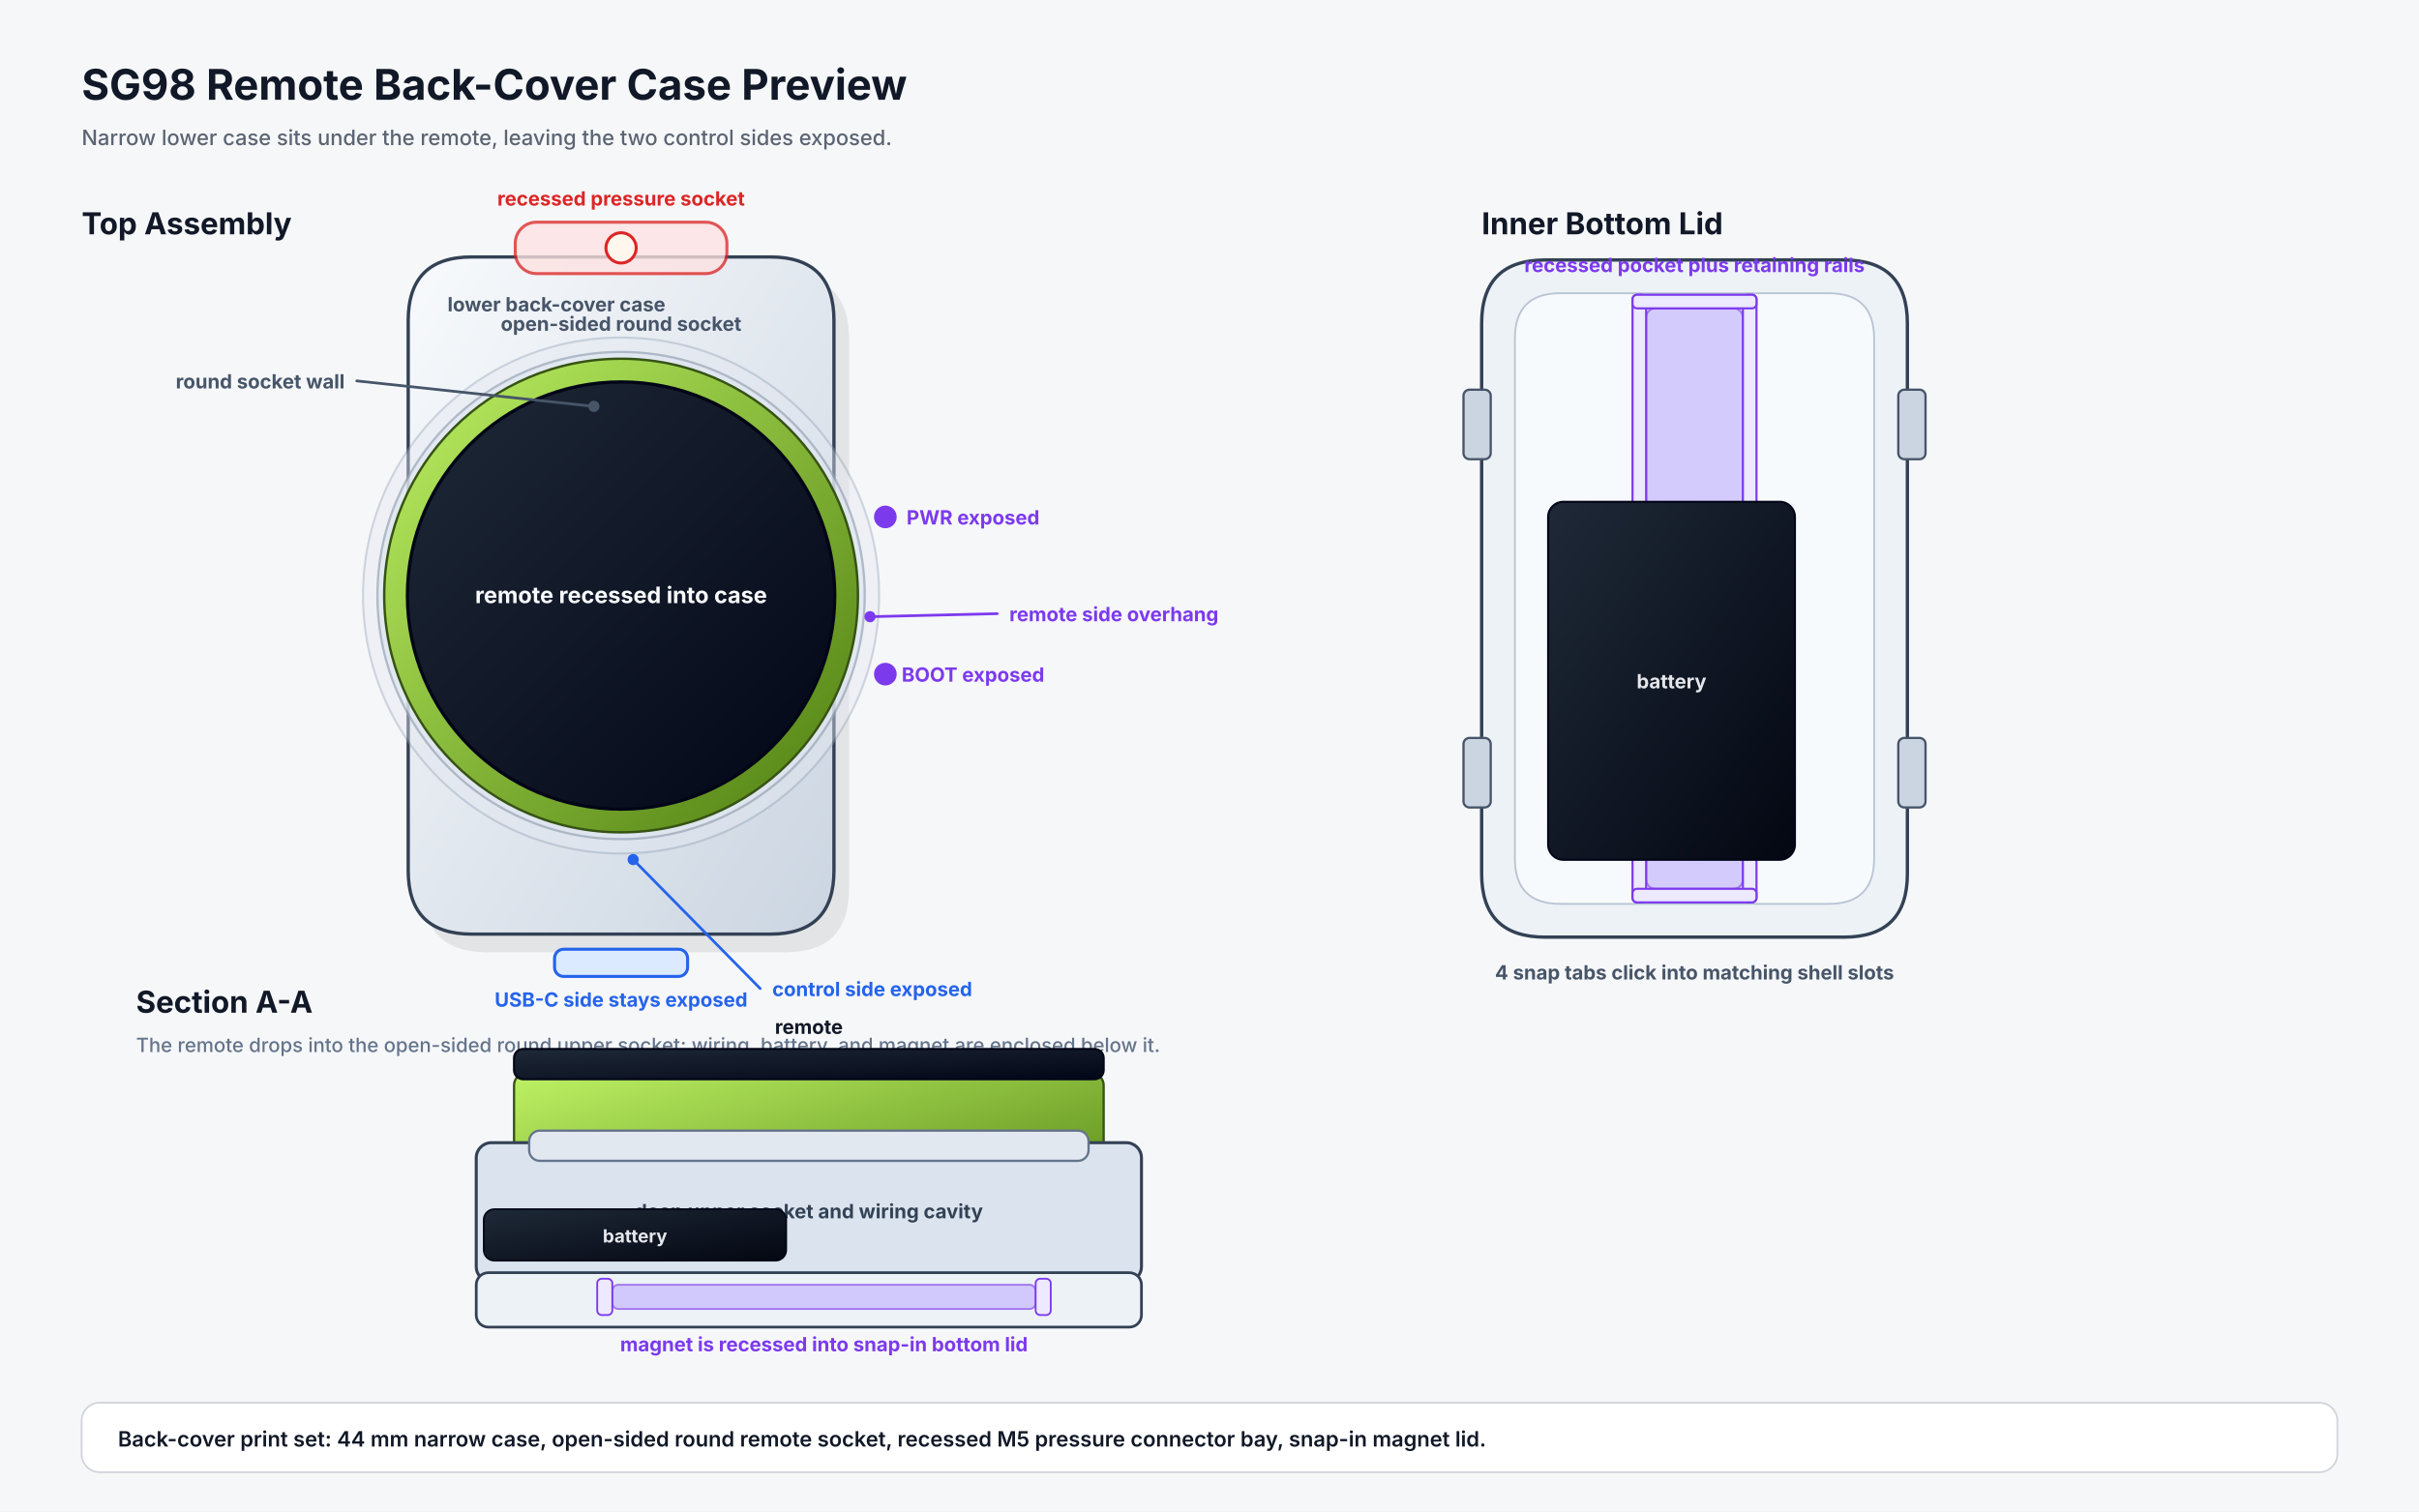
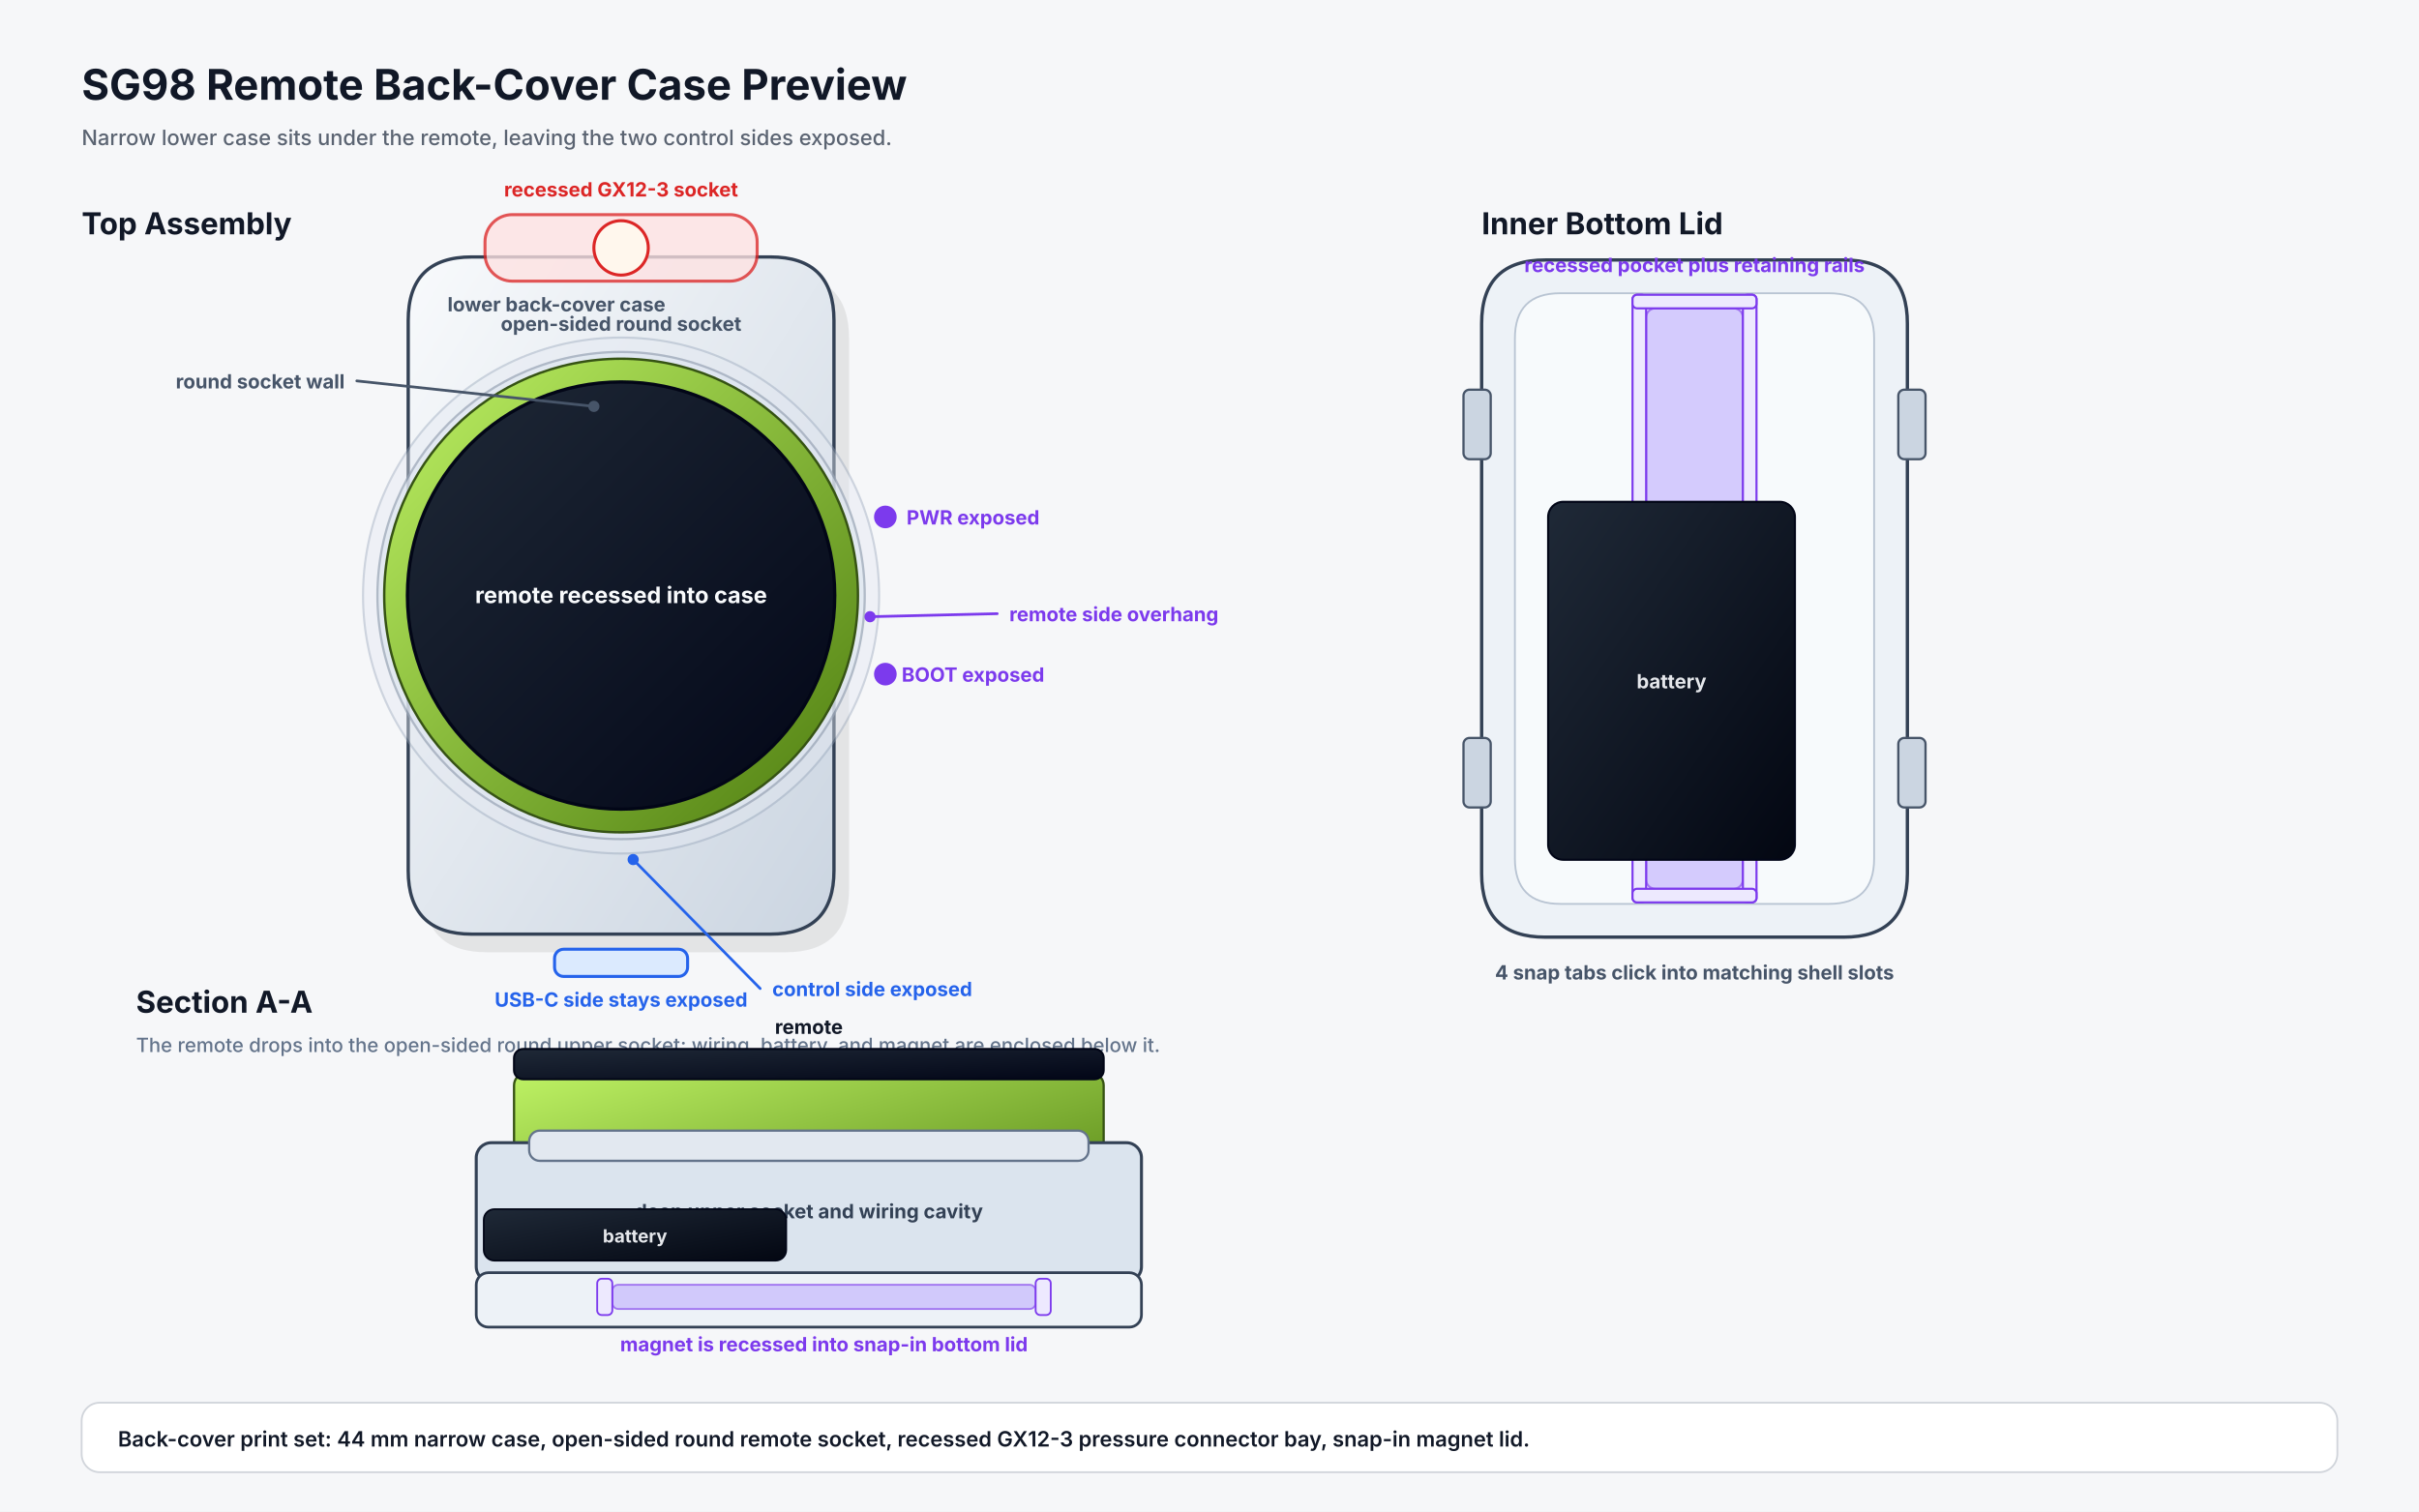
<svg xmlns="http://www.w3.org/2000/svg" width="1600" height="1000" viewBox="0 0 1600 1000">
  <defs>
    <linearGradient id="caseGrad" x1="0" x2="1" y1="0" y2="1">
      <stop offset="0%" stop-color="#f8fafc" />
      <stop offset="100%" stop-color="#cbd5e1" />
    </linearGradient>
    <linearGradient id="batteryGrad" x1="0" x2="1" y1="0" y2="1">
      <stop offset="0%" stop-color="#1f2937" />
      <stop offset="100%" stop-color="#030712" />
    </linearGradient>
    <linearGradient id="boardGrad" x1="0" x2="1" y1="0" y2="1">
      <stop offset="0%" stop-color="#bef264" />
      <stop offset="100%" stop-color="#4d7c0f" />
    </linearGradient>
    <linearGradient id="glassGrad" x1="0" x2="1" y1="0" y2="1">
      <stop offset="0%" stop-color="#1f2937" />
      <stop offset="100%" stop-color="#020617" />
    </linearGradient>
  </defs>
  <rect width="1600" height="1000" fill="#f6f7f9" />
  <text x="54" y="66" font-size="28" font-weight="700" fill="#111827" text-anchor="start" font-family="Inter, Helvetica, Arial, sans-serif">SG98 Remote Back-Cover Case Preview</text>
  <text x="54" y="96" font-size="14" font-weight="500" fill="#5b6472" text-anchor="start" font-family="Inter, Helvetica, Arial, sans-serif">Narrow lower case sits under the remote, leaving the two control sides exposed.</text>
  <text x="54" y="155" font-size="20" font-weight="700" fill="#111827" text-anchor="start" font-family="Inter, Helvetica, Arial, sans-serif">Top Assembly</text>
  <path d="M 322.00 182.00 H 519.60 Q 561.60 182.00 561.60 224.00 V 588.00 Q 561.60 630.00 519.60 630.00 H 322.00 Q 280.00 630.00 280.00 588.00 V 224.00 Q 280.00 182.00 322.00 182.00 Z" fill="#000000" opacity="0.08" stroke="#000000" stroke-width="0" stroke-linejoin="round" />
  <path d="M 312.00 170.00 H 509.60 Q 551.60 170.00 551.60 212.00 V 576.00 Q 551.60 618.00 509.60 618.00 H 312.00 Q 270.00 618.00 270.00 576.00 V 212.00 Q 270.00 170.00 312.00 170.00 Z" fill="url(#caseGrad)" stroke="#334155" stroke-width="2.2" stroke-linejoin="round" />
  <text x="296" y="206" font-size="13" font-weight="700" fill="#475569" text-anchor="start" font-family="Inter, Helvetica, Arial, sans-serif">lower back-cover case</text>
  <circle cx="410.8" cy="394.0" r="161.15" fill="#dbe4ee" opacity="0.72" stroke="#64748b" stroke-width="1.5" />
  <text x="410.8" y="218.85" font-size="13" font-weight="700" fill="#475569" text-anchor="middle" font-family="Inter, Helvetica, Arial, sans-serif">open-sided round socket</text>
  <circle cx="410.8" cy="394.0" r="170.67" fill="#e2e8f0" opacity="0.42" stroke="#94a3b8" stroke-width="1.4" />
  <circle cx="410.8" cy="394.0" r="156.67" fill="url(#boardGrad)" stroke="#365314" stroke-width="1.6" />
  <circle cx="410.8" cy="394.0" r="141.31" fill="url(#glassGrad)" stroke="#020617" stroke-width="2.2" />
  <text x="410.8" y="399.0" font-size="15" font-weight="700" fill="#f8fafc" text-anchor="middle" font-family="Inter, Helvetica, Arial, sans-serif">remote recessed into case</text>
  <line x1="392.8" y1="268.85" x2="236" y2="252" stroke="#475569" stroke-width="1.8" stroke-linecap="round" />
  <circle cx="392.8" cy="268.85" r="3.2" fill="#475569" stroke="#475569" stroke-width="1" />
  <text x="228" y="257" font-size="13" font-weight="700" fill="#475569" text-anchor="end" font-family="Inter, Helvetica, Arial, sans-serif">round socket wall</text>
  <line x1="575.47" y1="408.0" x2="659.6" y2="406.0" stroke="#7c3aed" stroke-width="1.8" stroke-linecap="round" />
  <circle cx="575.47" cy="408.0" r="3.2" fill="#7c3aed" stroke="#7c3aed" stroke-width="1" />
  <text x="667.6" y="411.0" font-size="13" font-weight="700" fill="#7c3aed" text-anchor="start" font-family="Inter, Helvetica, Arial, sans-serif">remote side overhang</text>
  <line x1="418.8" y1="568.67" x2="502.8" y2="654.0" stroke="#2563eb" stroke-width="1.8" stroke-linecap="round" />
  <circle cx="418.8" cy="568.67" r="3.2" fill="#2563eb" stroke="#2563eb" stroke-width="1" />
  <text x="510.8" y="659.0" font-size="13" font-weight="700" fill="#2563eb" text-anchor="start" font-family="Inter, Helvetica, Arial, sans-serif">control side exposed</text>
-   <rect x="340.8" y="147" width="140" height="34" fill="#fee2e2" opacity="0.78" stroke="#dc2626" stroke-width="2" rx="14" />
-   <circle cx="410.8" cy="164" r="10" fill="#fff7ed" stroke="#dc2626" stroke-width="2" />
-   <text x="410.8" y="136" font-size="13" font-weight="700" fill="#dc2626" text-anchor="middle" font-family="Inter, Helvetica, Arial, sans-serif">recessed pressure socket</text>
+   <rect x="320.8" y="142" width="180" height="44" fill="#fee2e2" opacity="0.78" stroke="#dc2626" stroke-width="2" rx="18" />
+   <circle cx="410.8" cy="164" r="18" fill="#fff7ed" stroke="#dc2626" stroke-width="2" />
+   <text x="410.8" y="130" font-size="13" font-weight="700" fill="#dc2626" text-anchor="middle" font-family="Inter, Helvetica, Arial, sans-serif">recessed GX12-3 socket</text>
  <rect x="366.8" y="628.0" width="88" height="18" fill="#dbeafe" stroke="#2563eb" stroke-width="2" rx="6" />
  <text x="410.8" y="666.0" font-size="13" font-weight="700" fill="#2563eb" text-anchor="middle" font-family="Inter, Helvetica, Arial, sans-serif">USB-C side stays exposed</text>
  <circle cx="585.6" cy="342.0" r="7" fill="#7c3aed" stroke="#7c3aed" stroke-width="1" />
  <text x="643.6" y="347.0" font-size="13" font-weight="700" fill="#7c3aed" text-anchor="middle" font-family="Inter, Helvetica, Arial, sans-serif">PWR exposed</text>
  <circle cx="585.6" cy="446.0" r="7" fill="#7c3aed" stroke="#7c3aed" stroke-width="1" />
  <text x="643.6" y="451.0" font-size="13" font-weight="700" fill="#7c3aed" text-anchor="middle" font-family="Inter, Helvetica, Arial, sans-serif">BOOT exposed</text>
  <text x="980" y="155" font-size="20" font-weight="700" fill="#111827" text-anchor="start" font-family="Inter, Helvetica, Arial, sans-serif">Inner Bottom Lid</text>
  <path d="M 1022.00 172.00 H 1219.60 Q 1261.60 172.00 1261.60 214.00 V 578.00 Q 1261.60 620.00 1219.60 620.00 H 1022.00 Q 980.00 620.00 980.00 578.00 V 214.00 Q 980.00 172.00 1022.00 172.00 Z" fill="#edf2f7" stroke="#334155" stroke-width="2.2" stroke-linejoin="round" />
  <path d="M 1032.00 194.00 H 1209.60 Q 1239.60 194.00 1239.60 224.00 V 568.00 Q 1239.60 598.00 1209.60 598.00 H 1032.00 Q 1002.00 598.00 1002.00 568.00 V 224.00 Q 1002.00 194.00 1032.00 194.00 Z" fill="#ffffff" opacity="0.58" stroke="#94a3b8" stroke-width="1.2" stroke-linejoin="round" />
  <rect x="1088.8" y="204.0" width="64.0" height="384.0" fill="#c4b5fd" opacity="0.68" stroke="#7c3aed" stroke-width="1.4" rx="6" />
  <rect x="1079.8" y="195.0" width="9" height="402.0" fill="#ede9fe" stroke="#7c3aed" stroke-width="1.4" rx="3" />
  <rect x="1152.8" y="195.0" width="9" height="402.0" fill="#ede9fe" stroke="#7c3aed" stroke-width="1.4" rx="3" />
  <rect x="1079.8" y="195.0" width="82.0" height="9" fill="#ede9fe" stroke="#7c3aed" stroke-width="1.4" rx="3" />
  <rect x="1079.8" y="588.0" width="82.0" height="9" fill="#ede9fe" stroke="#7c3aed" stroke-width="1.4" rx="3" />
  <text x="1120.8" y="180.0" font-size="13" font-weight="700" fill="#7c3aed" text-anchor="middle" font-family="Inter, Helvetica, Arial, sans-serif">recessed pocket plus retaining rails</text>
  <rect x="968" y="257.8" width="18" height="46" fill="#cbd5e1" stroke="#475569" stroke-width="1.5" rx="4" />
  <rect x="1255.6" y="257.8" width="18" height="46" fill="#cbd5e1" stroke="#475569" stroke-width="1.5" rx="4" />
  <rect x="968" y="488.2" width="18" height="46" fill="#cbd5e1" stroke="#475569" stroke-width="1.5" rx="4" />
  <rect x="1255.6" y="488.2" width="18" height="46" fill="#cbd5e1" stroke="#475569" stroke-width="1.5" rx="4" />
  <text x="1120.8" y="648.0" font-size="13" font-weight="700" fill="#475569" text-anchor="middle" font-family="Inter, Helvetica, Arial, sans-serif">4 snap tabs click into matching shell slots</text>
  <rect x="1024" y="332" width="163.2" height="236.8" fill="url(#batteryGrad)" stroke="#020617" stroke-width="1.4" rx="10" />
  <text x="1105.6" y="455.4" font-size="13" font-weight="700" fill="#e5e7eb" text-anchor="middle" font-family="Inter, Helvetica, Arial, sans-serif">battery</text>
  <text x="90" y="670" font-size="20" font-weight="700" fill="#111827" text-anchor="start" font-family="Inter, Helvetica, Arial, sans-serif">Section A-A</text>
  <text x="90" y="696" font-size="13" font-weight="500" fill="#64748b" text-anchor="start" font-family="Inter, Helvetica, Arial, sans-serif">The remote drops into the open-sided round upper socket; wiring, battery, and magnet are enclosed below it.</text>
  <rect x="340" y="710" width="390" height="112" fill="url(#boardGrad)" stroke="#365314" stroke-width="1.5" rx="8" />
  <rect x="340" y="694" width="390" height="20" fill="url(#glassGrad)" stroke="#020617" stroke-width="1.4" rx="6" />
  <text x="535" y="684" font-size="13" font-weight="700" fill="#111827" text-anchor="middle" font-family="Inter, Helvetica, Arial, sans-serif">remote</text>
  <rect x="315" y="756" width="440" height="92" fill="#dbe4ee" stroke="#334155" stroke-width="2" rx="10" />
  <rect x="350" y="748" width="370" height="20" fill="#e2e8f0" stroke="#64748b" stroke-width="1.5" rx="7" />
  <text x="535" y="806" font-size="13" font-weight="700" fill="#334155" text-anchor="middle" font-family="Inter, Helvetica, Arial, sans-serif">deep upper socket and wiring cavity</text>
  <rect x="320" y="800" width="200" height="34" fill="url(#batteryGrad)" stroke="#020617" stroke-width="1.2" rx="7" />
  <text x="420" y="822" font-size="12" font-weight="700" fill="#e5e7eb" text-anchor="middle" font-family="Inter, Helvetica, Arial, sans-serif">battery</text>
  <rect x="315" y="842" width="440" height="36" fill="#edf2f7" stroke="#334155" stroke-width="1.8" rx="8" />
  <rect x="405" y="850" width="280" height="16" fill="#c4b5fd" opacity="0.68" stroke="#7c3aed" stroke-width="1.2" rx="4" />
  <rect x="395" y="846" width="10" height="24" fill="#ede9fe" stroke="#7c3aed" stroke-width="1.2" rx="3" />
  <rect x="685" y="846" width="10" height="24" fill="#ede9fe" stroke="#7c3aed" stroke-width="1.2" rx="3" />
  <text x="545" y="894" font-size="13" font-weight="700" fill="#7c3aed" text-anchor="middle" font-family="Inter, Helvetica, Arial, sans-serif">magnet is recessed into snap-in bottom lid</text>
  <rect x="54" y="928" width="1492" height="46" fill="#ffffff" stroke="#d1d5db" stroke-width="1.2" rx="12" />
-   <text x="78" y="957" font-size="14" font-weight="600" fill="#111827" text-anchor="start" font-family="Inter, Helvetica, Arial, sans-serif">Back-cover print set: 44 mm narrow case, open-sided round remote socket, recessed M5 pressure connector bay, snap-in magnet lid.</text>
+   <text x="78" y="957" font-size="14" font-weight="600" fill="#111827" text-anchor="start" font-family="Inter, Helvetica, Arial, sans-serif">Back-cover print set: 44 mm narrow case, open-sided round remote socket, recessed GX12-3 pressure connector bay, snap-in magnet lid.</text>
</svg>
